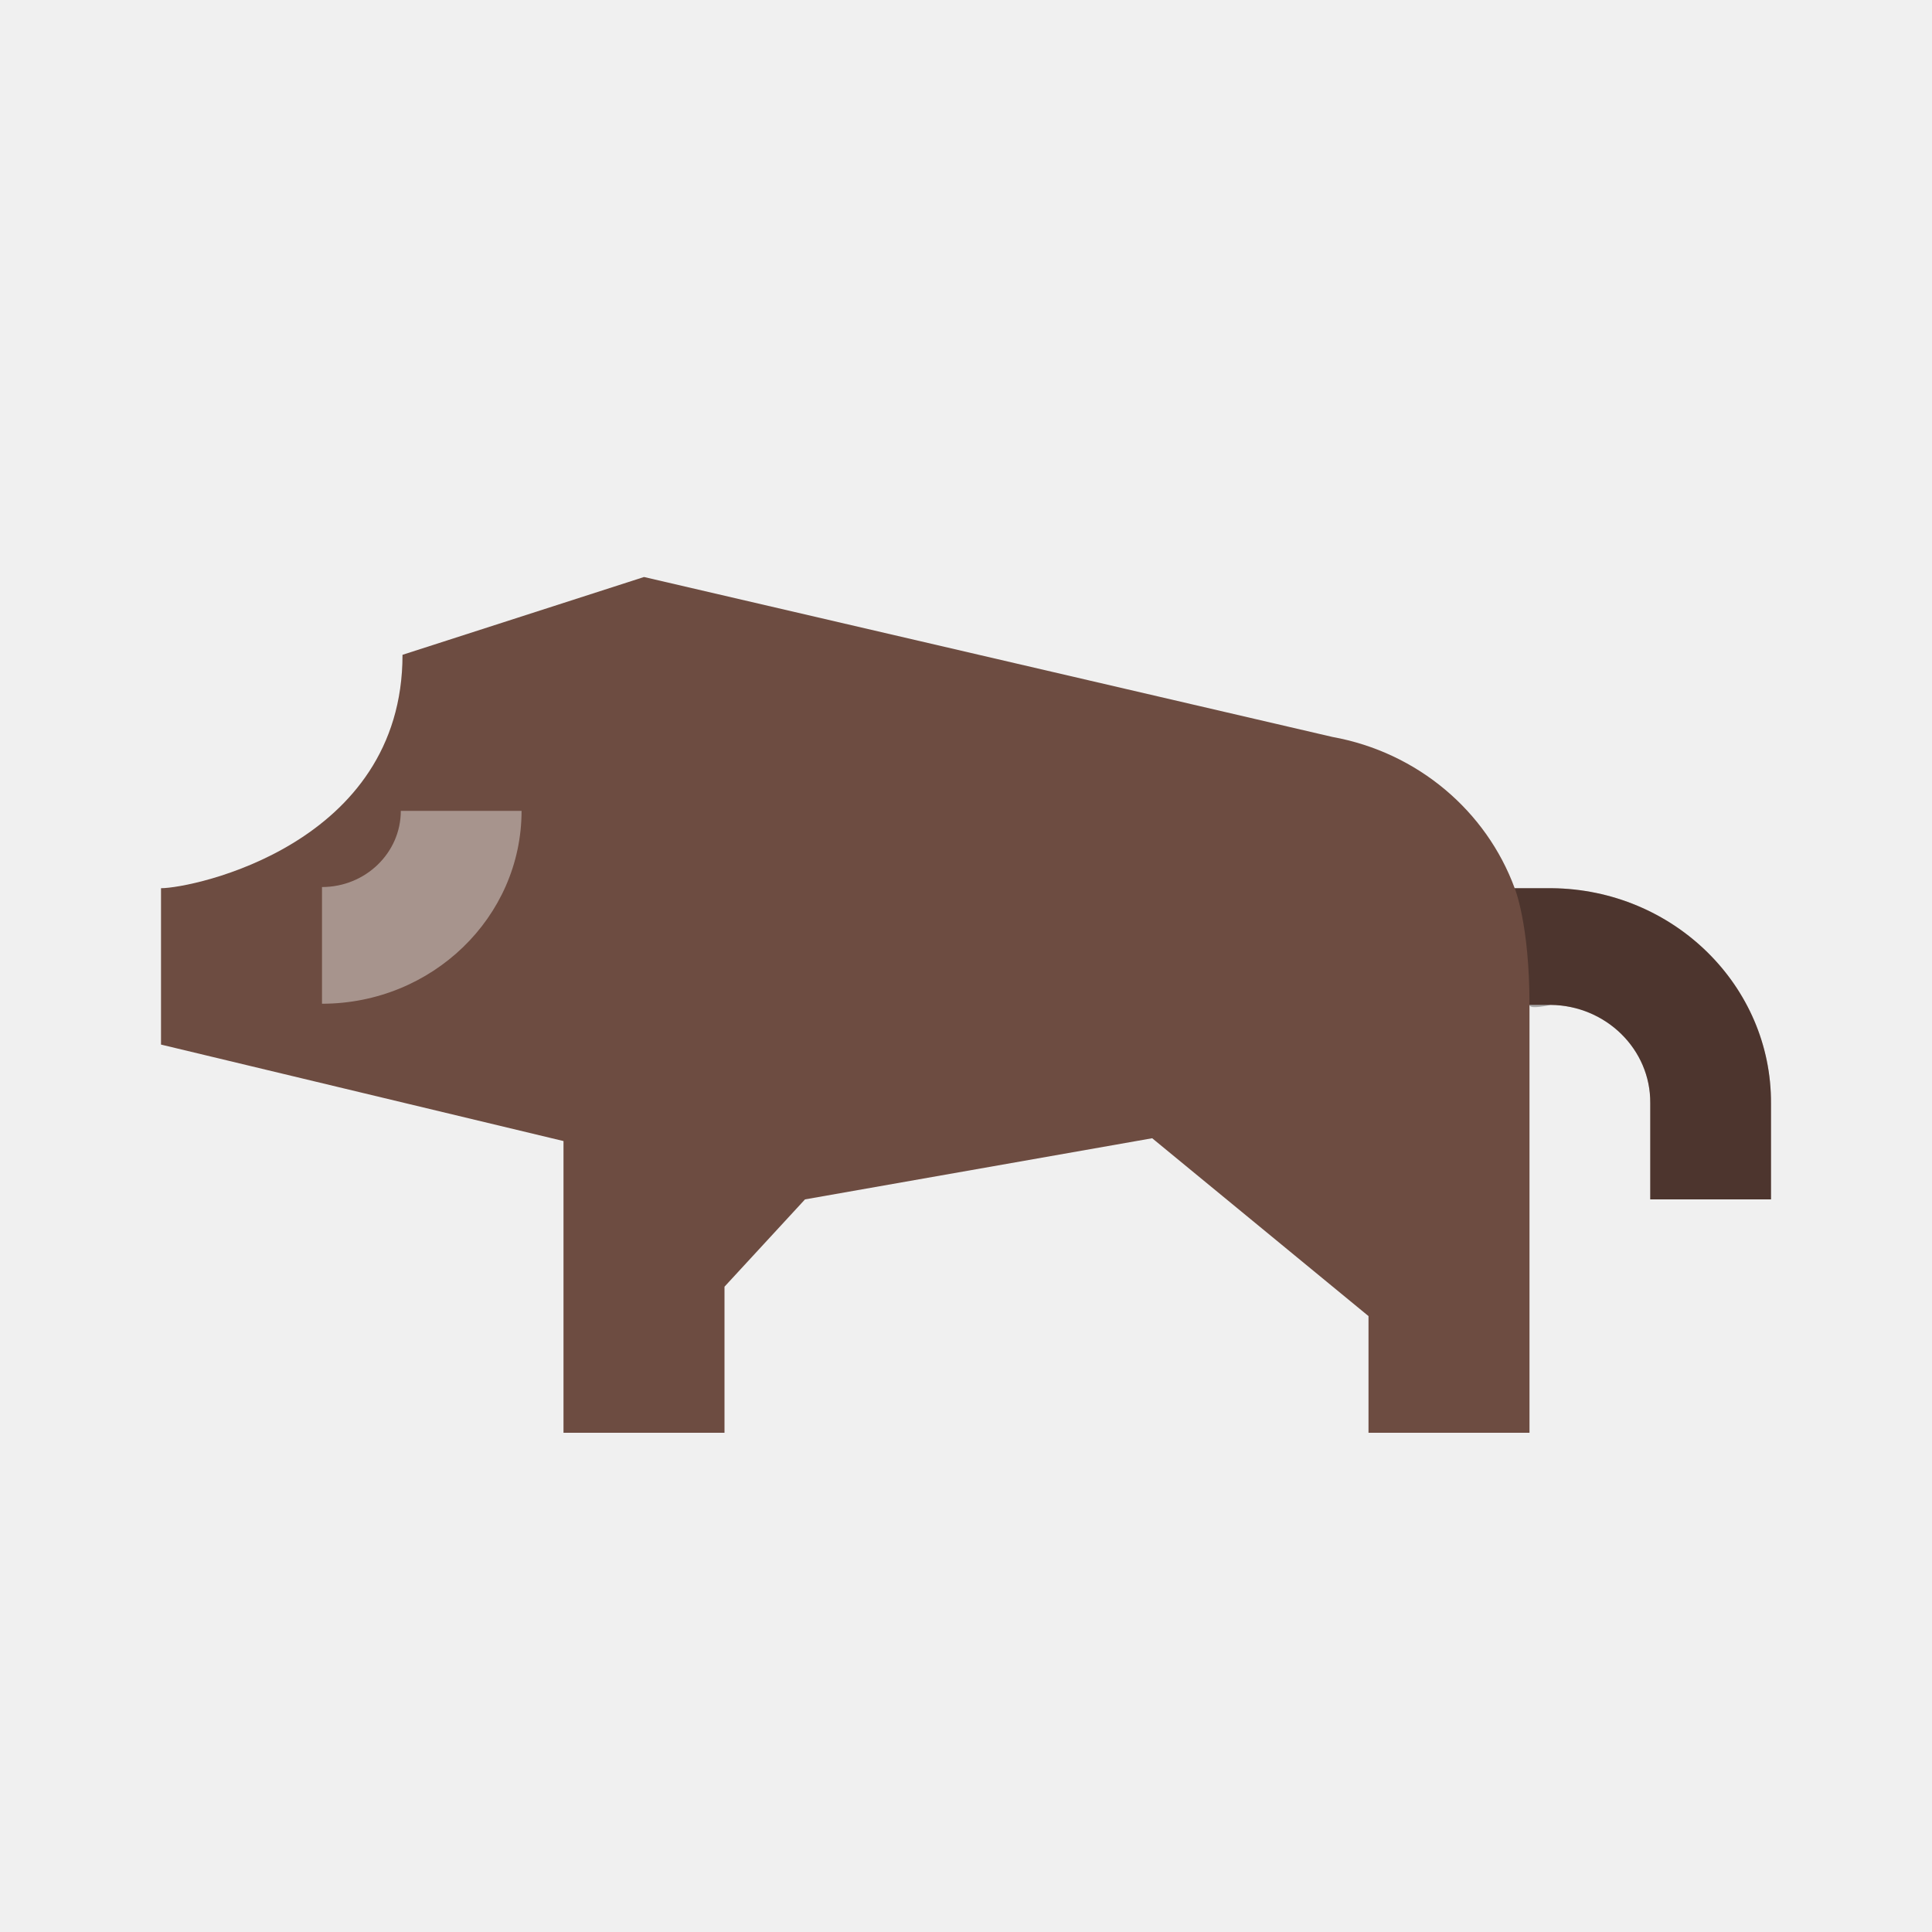
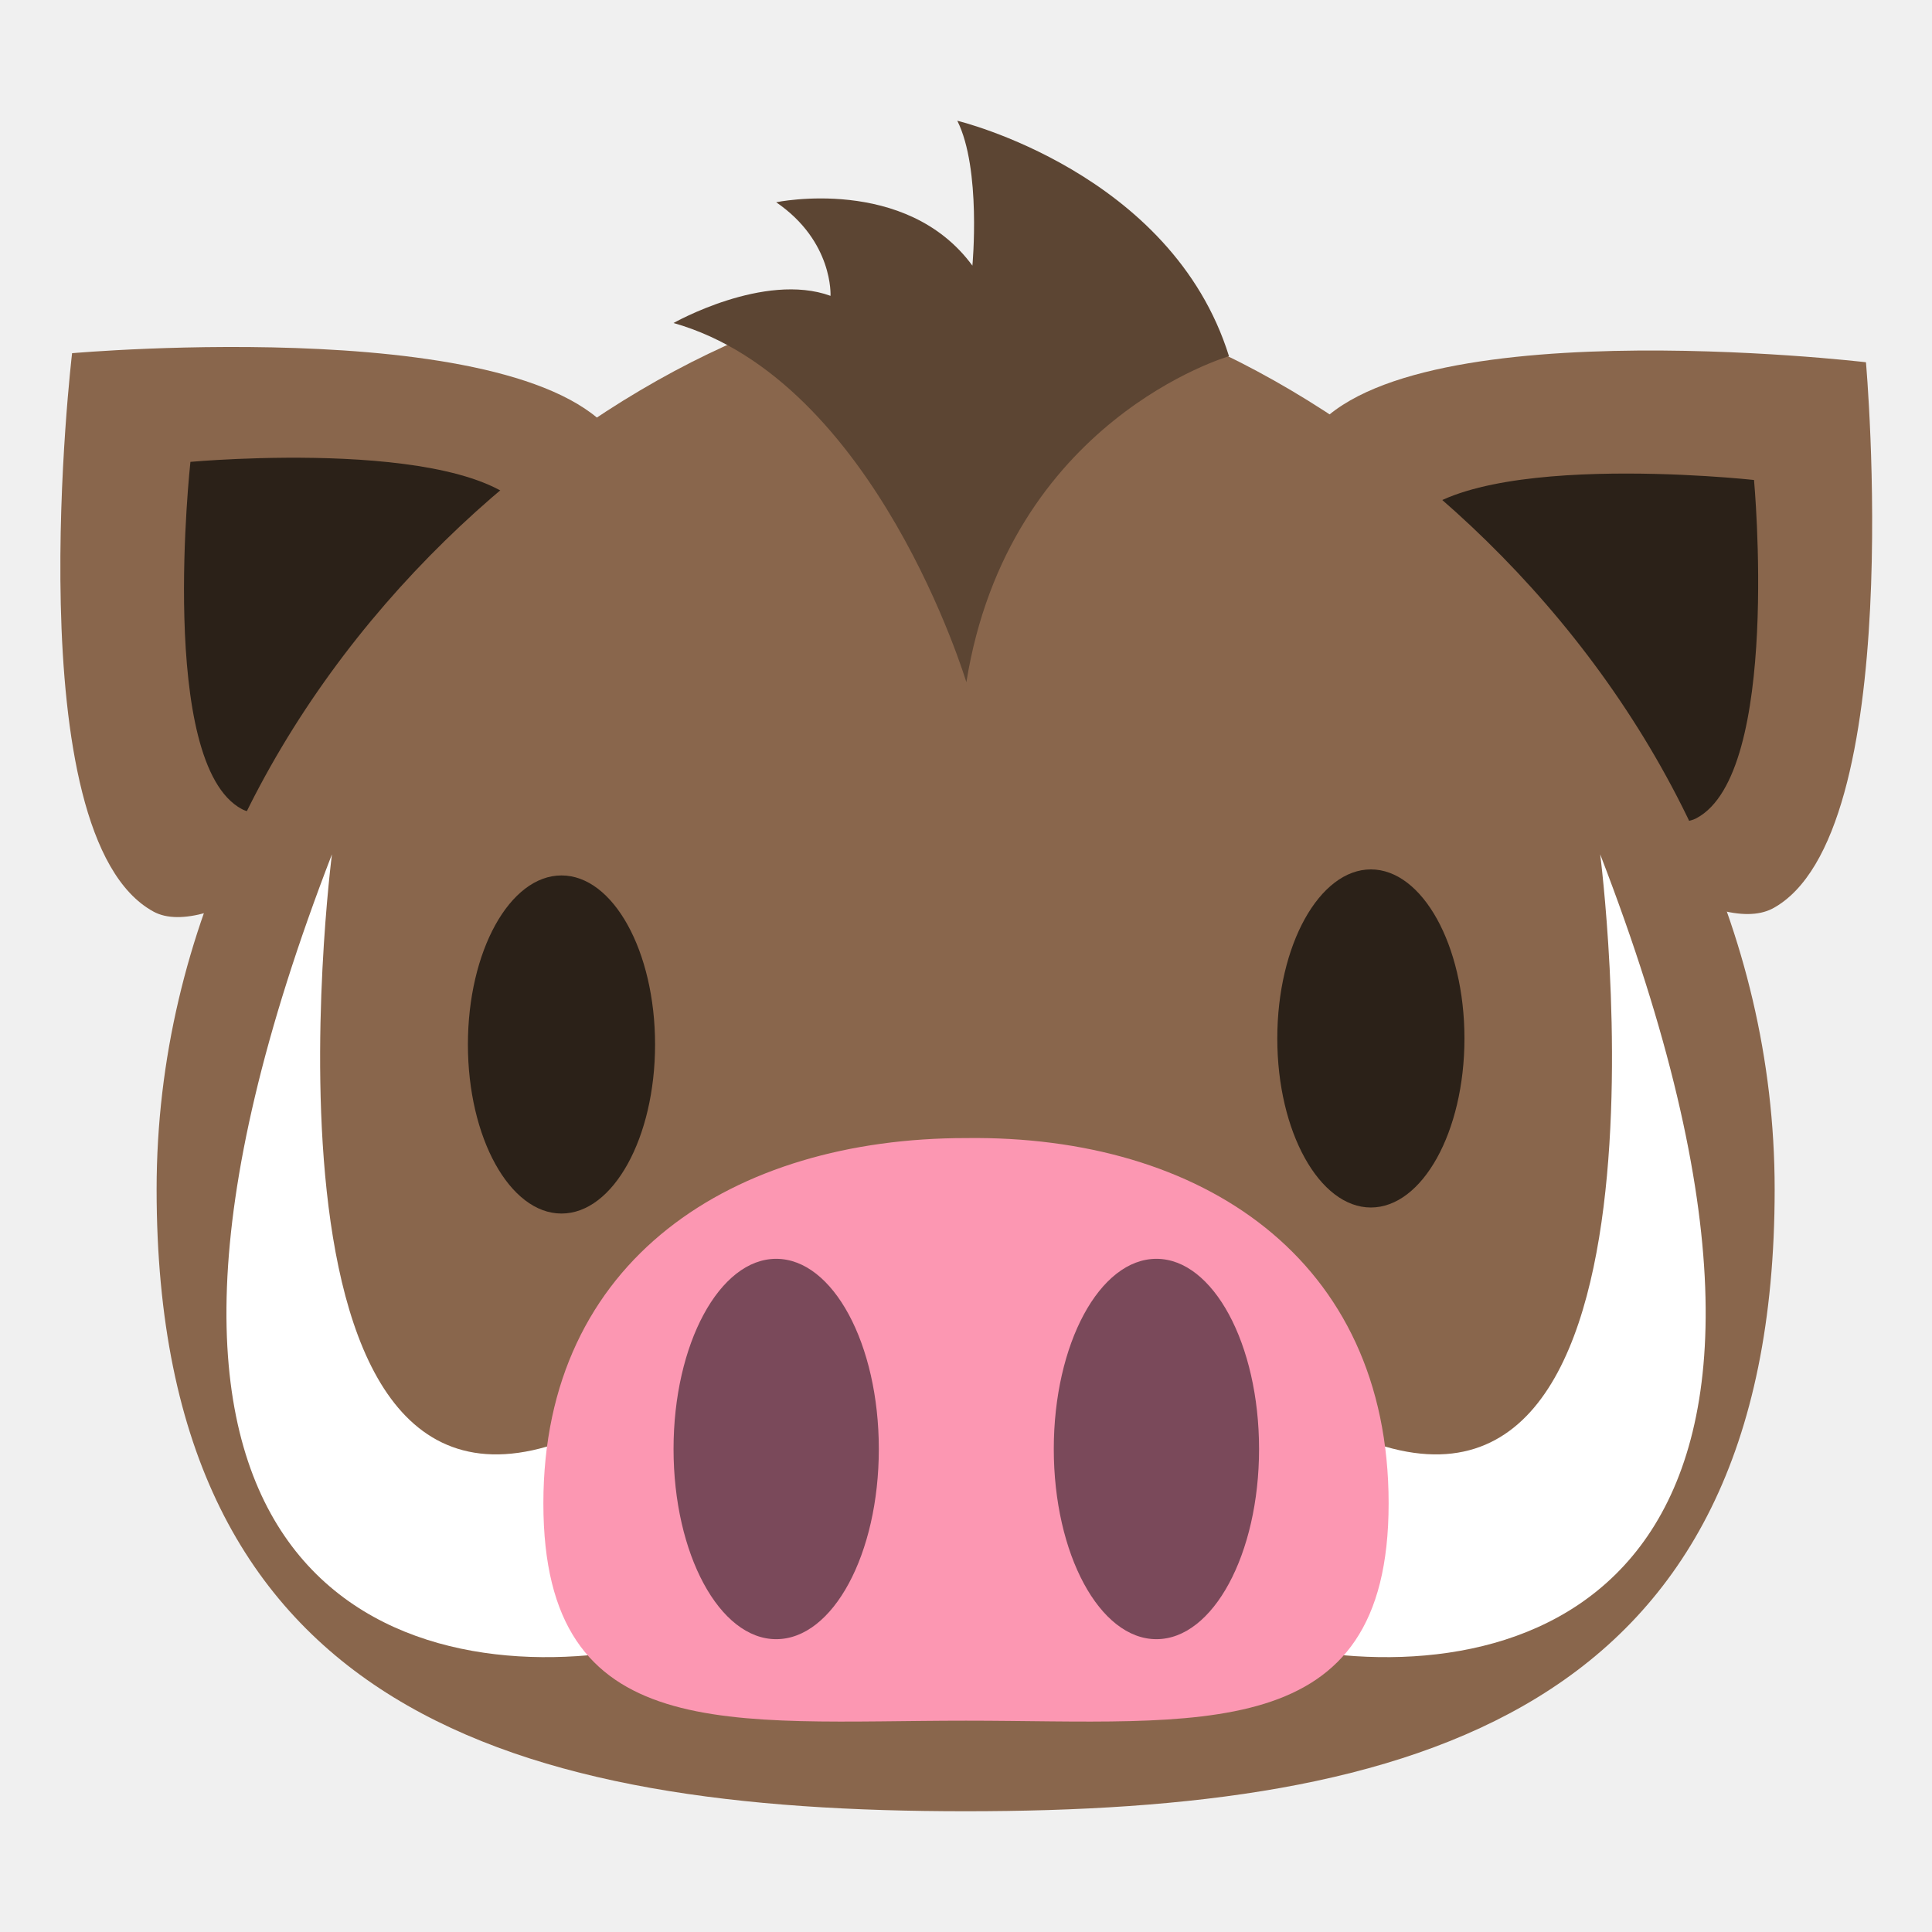
- <svg xmlns="http://www.w3.org/2000/svg" width="800px" height="800px" viewBox="0 -2.5 149 149" fill="none">
-   <path d="M136.583 82.614V90H127.271V82.572C127.308 78.438 123.856 75.042 119.585 75H117.958V108H105.542V99L88.86 85.284L62.083 90L55.875 96.732V108H43.458V85.5L12.417 78.06V66C14.863 66 31.042 62.646 31.042 48L49.667 42L102.767 54.336C109.329 55.524 114.624 60.042 116.816 66H119.666C129.065 66.084 136.639 73.53 136.583 82.614Z" fill="#6D4C41" />
-   <path opacity="0.3" d="M136.583 82.614V90H127.271V82.572C127.308 78.438 123.856 75.042 119.585 75C119.585 75 117.958 75.39 117.958 75C117.958 68.748 116.816 66 116.816 66H119.666C129.065 66.084 136.639 73.53 136.583 82.614Z" fill="#000000" />
-   <path opacity="0.4" d="M24.833 74.91V65.91C28.186 65.91 30.911 63.276 30.911 60.036H40.224C40.224 68.238 33.32 74.91 24.833 74.91Z" fill="white" />
+ <svg xmlns="http://www.w3.org/2000/svg" width="16" height="16" viewBox="0 0 16 16" fill="none">
+   <g id="boar-svgrepo-com (2)">
+     <path id="Vector" d="M5.147 3.7C4.547 2.575 0.597 2.925 0.597 2.925C0.597 2.925 0.122 6.925 1.272 7.55C2.147 8.025 5.622 4.6 5.147 3.7Z" fill="#89664C" />
+     <path id="Vector_2" d="M4.402 4.3C4.027 3.6 1.577 3.825 1.577 3.825C1.577 3.825 1.302 6.325 2.002 6.7C2.552 7 4.702 4.875 4.402 4.3Z" fill="#2B2118" />
+     <path id="Vector_3" d="M14.678 7.525C15.803 6.925 15.453 3 15.453 3C15.453 3 11.428 2.525 10.803 3.675C10.328 4.55 13.753 8 14.678 7.525Z" fill="#89664C" />
+     <path id="Vector_4" d="M14.051 6.775C14.751 6.4 14.526 3.975 14.526 3.975C14.526 3.975 12.026 3.7 11.626 4.4C11.351 4.95 13.501 7.075 14.051 6.775Z" fill="#2B2118" />
+     <path id="Vector_5" d="M14.697 9.85C14.697 14.2 11.697 15 7.997 15C4.297 15 1.297 14.2 1.297 9.85C1.297 5.5 5.422 2.375 7.997 2.375C10.572 2.375 14.697 5.5 14.697 9.85Z" fill="#89664C" />
+     <g id="Group">
+       <path id="Vector_6" d="M4.924 11.825C1.949 13.275 2.749 7.075 2.749 7.075C0.449 13.025 3.199 13.975 5.149 13.675L4.924 11.825Z" fill="white" />
+       <path id="Vector_7" d="M11.077 11.825C14.052 13.275 13.252 7.075 13.252 7.075C15.552 13.025 12.802 13.975 10.852 13.675L11.077 11.825Z" fill="white" />
+     </g>
+     <path id="Vector_8" d="M8.003 5.65C8.003 5.65 7.253 3.15 5.578 2.675C5.578 2.675 6.328 2.25 6.878 2.45C6.878 2.45 6.903 2 6.428 1.675C6.428 1.675 7.503 1.45 8.053 2.2C8.053 2.2 8.128 1.4 7.928 1C7.928 1 9.703 1.425 10.178 2.95C10.178 2.95 8.353 3.475 8.003 5.65Z" fill="#5C4533" />
+     <g id="Group_2">
+       <path id="Vector_9" d="M4.65 10.05C5.078 10.05 5.425 9.423 5.425 8.65C5.425 7.877 5.078 7.25 4.65 7.25C4.222 7.25 3.875 7.877 3.875 8.65C3.875 9.423 4.222 10.05 4.65 10.05Z" fill="#2B2118" />
+       <path id="Vector_10" d="M11.353 7.2C11.778 7.2 12.128 7.825 12.128 8.6C12.128 9.375 11.778 10 11.353 10C10.928 10 10.578 9.375 10.578 8.6C10.578 7.825 10.928 7.2 11.353 7.2Z" fill="#2B2118" />
+     </g>
+     <path id="Vector_11" d="M11.5 12.45C11.5 14.475 9.925 14.25 8 14.25C6.05 14.25 4.5 14.475 4.5 12.45C4.5 10.425 6.075 9.425 8 9.425C9.95 9.4 11.5 10.425 11.5 12.45Z" fill="#FC97B2" />
+     <g id="Group_3">
+       <path id="Vector_12" d="M6.428 13.575C6.898 13.575 7.278 12.87 7.278 12C7.278 11.13 6.898 10.425 6.428 10.425C5.959 10.425 5.578 11.13 5.578 12C5.578 12.87 5.959 13.575 6.428 13.575Z" fill="#7A495A" />
+       <path id="Vector_13" d="M9.577 13.575C10.046 13.575 10.427 12.87 10.427 12C10.427 11.13 10.046 10.425 9.577 10.425C9.107 10.425 8.727 11.13 8.727 12C8.727 12.87 9.107 13.575 9.577 13.575Z" fill="#7A495A" />
+     </g>
+   </g>
</svg>
